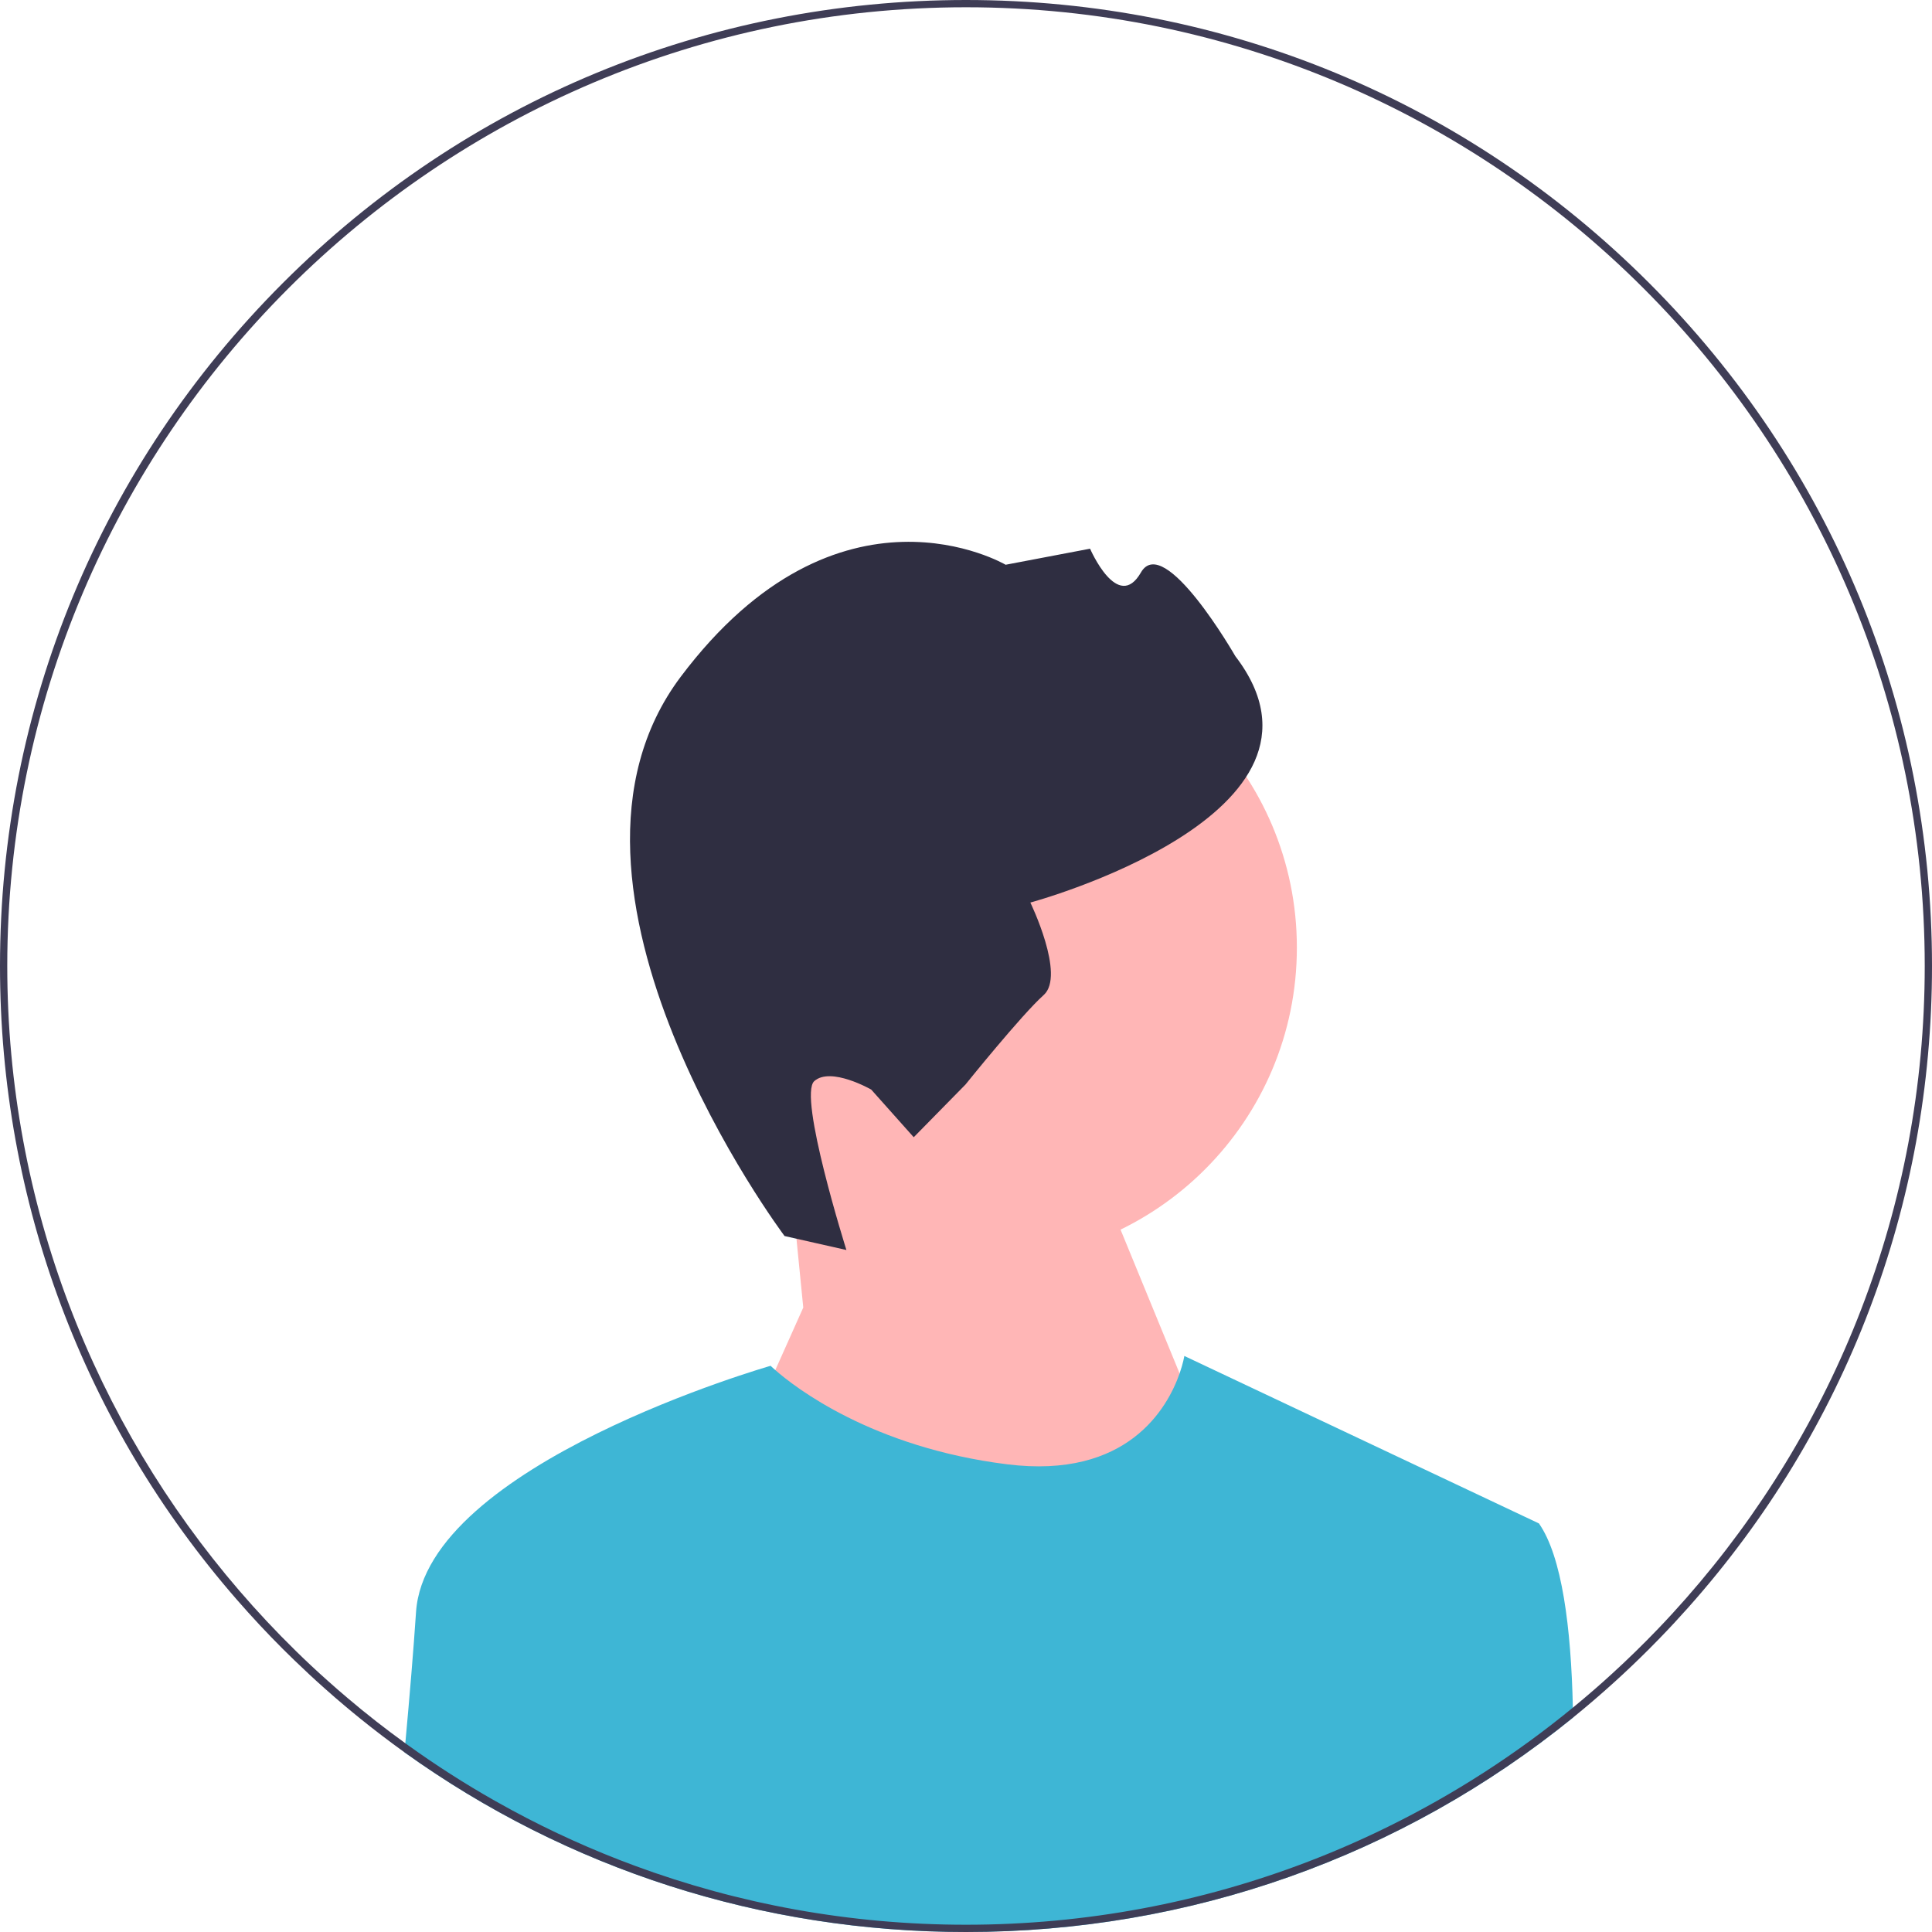
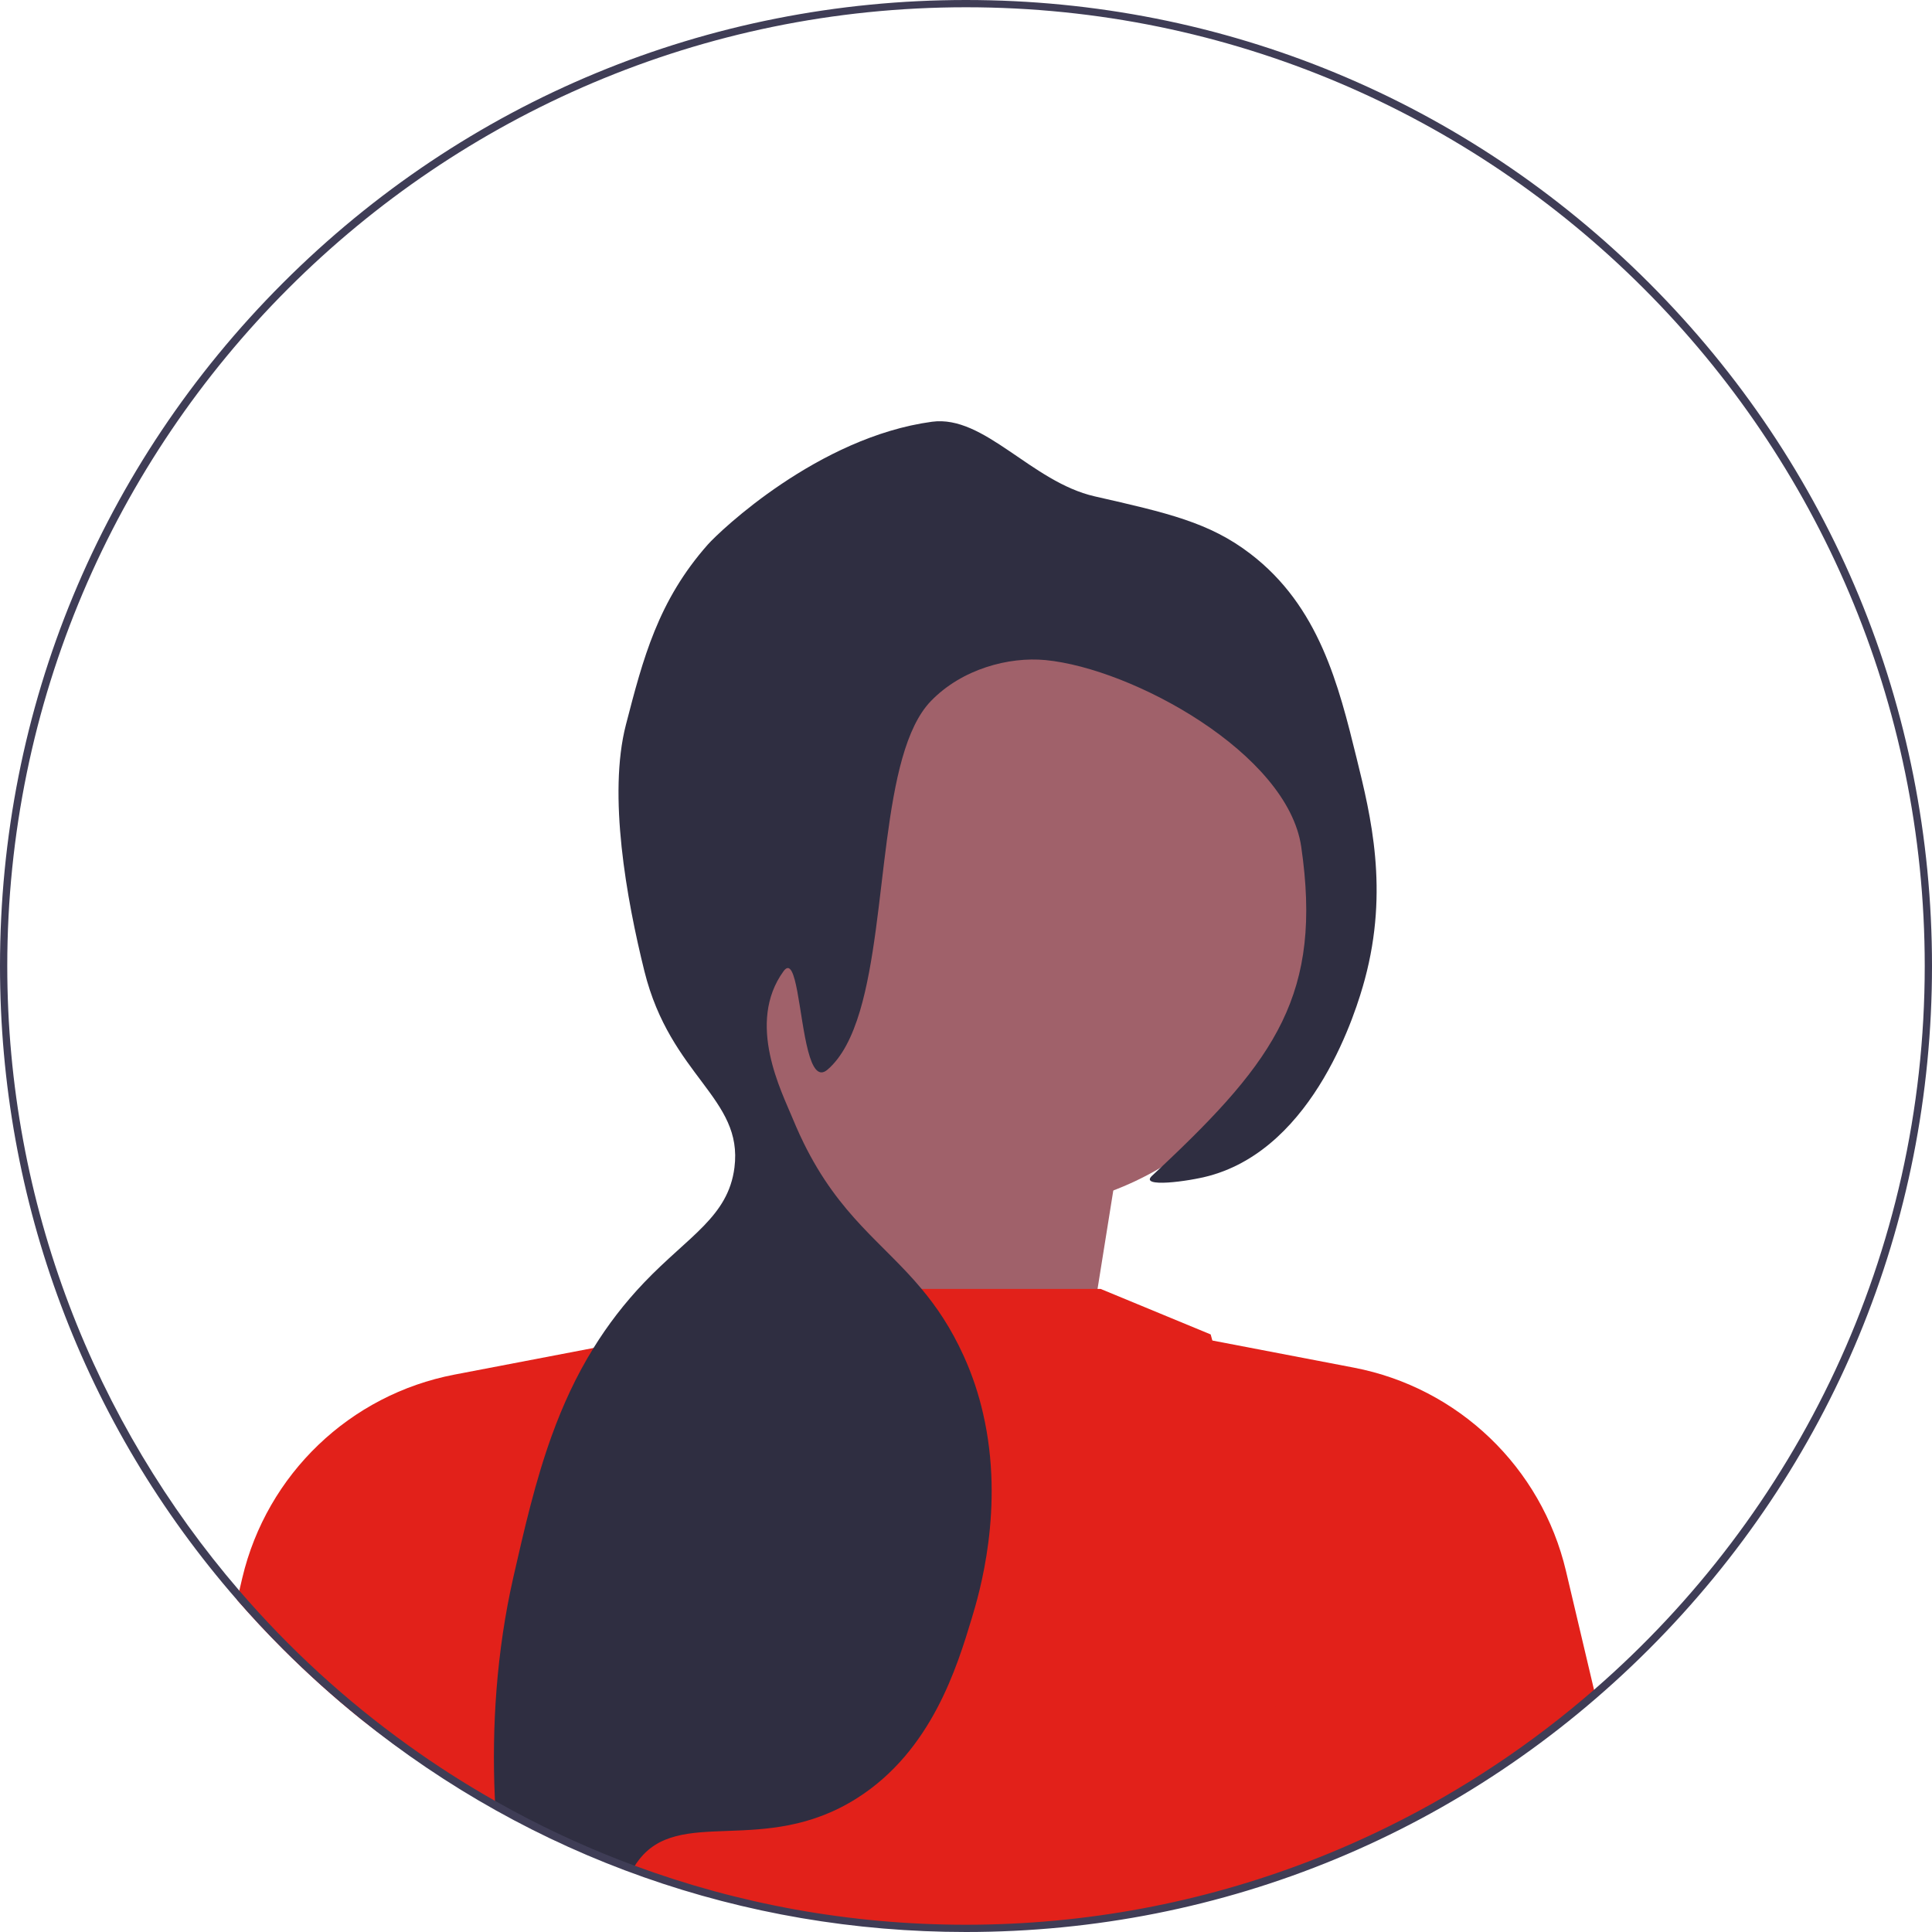
<svg xmlns="http://www.w3.org/2000/svg" width="532" height="532" viewBox="0 0 532 532">
-   <circle cx="270.76" cy="260.934" r="86.349" fill="#ffb6b6" />
-   <polygon points="221.19 360.052 217.289 320.618 295.19 306.052 341.19 418.052 261.19 510.052 204.19 398.052 221.19 360.052" fill="#ffb6b6" />
-   <path d="m216.037,340.357l17.031,3.848s-13.388-42.455-8.844-46.508c4.544-4.053,15.68,2.333,15.68,2.333l11.702,13.12,14.254-14.512s15.475-19.242,21.534-24.646-3.673-25.464-3.673-25.464c0,0,89.892-24.239,56.443-67.84,0,0-19.611-34.185-25.997-23.049-6.386,11.136-14.002-6.55-14.002-6.55l-23.254,4.422s-45.894-27.06-89.453,30.83c-43.559,57.89,28.579,154.016,28.579,154.016h-0Z" fill="#2f2e41" />
-   <path d="m433.16,472.95c-47.19,38.26-105.57,59.05-167.16,59.05-56.24,0-109.81-17.34-154.62-49.48.08-.84.16-1.67.23-2.5,1.19-13,2.25-25.64,2.95-36.12,2.71-40.69,97.64-67.81,97.64-67.81,0,0,.43.43,1.29,1.18,5.24,4.6,26.51,21.28,63.81,25.94,33.26,4.16,44.21-15.57,47.52-25.02,1-2.88,1.3-4.81,1.3-4.81l97.64,46.11c6.37,9.1,8.86,28.7,9.35,50.73.02.91.04,1.81.05,2.73Z" fill="#3eb6d5" />
-   <path d="m454.09,77.91C403.85,27.67,337.05,0,266,0S128.15,27.67,77.91,77.91C27.67,128.15,0,194.95,0,266c0,64.85,23.05,126.16,65.29,174.57,4.03,4.63,8.24,9.14,12.62,13.52,1.03,1.03,2.07,2.06,3.12,3.06,2.8,2.71,5.65,5.36,8.55,7.93,1.76,1.57,3.54,3.11,5.34,4.62,1.41,1.19,2.82,2.36,4.25,3.51.03.03.05.05.08.07,3.97,3.2,8.01,6.28,12.13,9.24,44.81,32.14,98.38,49.48,154.62,49.48,61.59,0,119.97-20.79,167.16-59.05,3.85-3.12,7.62-6.36,11.32-9.71,3.27-2.96,6.47-6.01,9.61-9.15.99-.99,1.98-1.99,2.95-3,2.7-2.78,5.32-5.61,7.88-8.48,43.37-48.72,67.08-110.84,67.08-176.61,0-71.05-27.67-137.85-77.91-188.09Zm10.18,362.21c-2.5,2.84-5.06,5.64-7.68,8.37-4.08,4.25-8.29,8.37-12.64,12.34-1.65,1.52-3.32,3-5.01,4.47-1.92,1.67-3.86,3.31-5.83,4.92-15.53,12.75-32.54,23.75-50.73,32.71-7.19,3.55-14.56,6.78-22.1,9.67-29.29,11.24-61.08,17.4-94.28,17.4-32.04,0-62.76-5.74-91.19-16.24-11.67-4.3-22.95-9.41-33.78-15.26-1.59-.86-3.17-1.73-4.74-2.62-8.26-4.68-16.25-9.79-23.92-15.31-.25-.18-.51-.37-.76-.55-5.46-3.94-10.77-8.09-15.9-12.45-1.88-1.59-3.74-3.2-5.57-4.85-2.98-2.65-5.9-5.38-8.75-8.18-5.4-5.29-10.56-10.8-15.49-16.53C26.09,391.77,2,331.65,2,266,2,120.43,120.43,2,266,2s264,118.43,264,264c0,66.66-24.83,127.62-65.73,174.12Z" fill="#3f3d56" />
+   <g>
+     <polygon points="297.055 387.221 309.716 308.09 224.255 273.273 211.594 393.551 297.055 387.221" fill="#a0616a" />
+     <path d="M382.947,504.165c-7.337,3.577-14.814,6.806-22.403,9.671-15.178,5.743-30.845,10.077-46.918,12.97-15.709,2.836-31.837,4.276-47.966,4.276-21.789,0-43.452-2.614-64.402-7.785-8.204-2.012-16.478-4.471-24.612-7.337-.853-.307-1.719-.614-2.572-.923-10.091-3.661-20.014-7.952-29.559-12.801-1.286-.643-2.572-1.301-3.857-2-1.426-.726-2.837-1.495-4.263-2.292-1.817-.992-3.62-2.027-5.423-3.075-6.037-3.494-11.977-7.268-17.652-11.194l-.377-.251c-.335-.237-.671-.461-.992-.699,.209-1.104,.405-2.111,.587-3.005,.699-3.508,1.16-5.436,1.16-5.436l38.266-79.049,10.664-22.026,5.199-2.139,39.273-16.142h95.987l30.286,12.522s.154,.573,.461,1.677c3.019,10.831,20.629,72.326,47.952,132.493,.377,.838,.769,1.691,1.16,2.544l-0,0Z" fill="#e2211a" />
+     <circle cx="275.459" cy="246.378" r="87.15" fill="#a0616a" />
+     <path d="M167.98,370.32l-.15,.75-26.57,126.33-.23,1.1-.37,1.74c-1.43-.73-2.84-1.5-4.26-2.29-1.82-1-3.62-2.03-5.43-3.08-6.03-3.49-11.97-7.27-17.65-11.19l-.38-.26c-.33-.23-.67-.46-.99-.69-4.34-3.03-8.57-6.19-12.7-9.45-.03-.02-.05-.04-.08-.07-7.37-5.94-14.47-12.33-21.26-19.12-4.38-4.38-8.59-8.89-12.62-13.52l.61-2.56,.06-.26,.76-3.26c6.76-28.55,29.63-50.46,58.44-55.98l38.28-7.33,4.54-.86Z" fill="#e2211a" />
+     <path d="M439.396,467.225c-11.279,9.602-23.368,18.296-36.128,25.927-1.244,.755-2.516,1.495-3.787,2.236-5.423,3.131-10.943,6.052-16.534,8.777-7.337,3.577-14.814,6.806-22.403,9.671l-.587-2.768-30.007-142.681,3.885,.741,38.937,7.463c28.804,5.521,51.683,27.435,58.434,55.987l7.449,31.544,.741,3.102h-0Z" fill="#e2211a" />
+     <path d="M375.819,269.674c-2.264,8.442-13.655,46.163-42.823,54.101-5.73,1.565-19.399,3.368-15.779,0,.824-.768,1.621-1.523,2.418-2.264,31.656-29.769,44.569-47.965,38.672-88.356-3.746-25.716-46.4-49.07-70.398-51.391-10.119-.977-23.032,2.446-31.558,11.265-14.074,14.534-11.754,59.147-19.552,85.352-2.096,7.015-4.906,12.718-8.945,16.169-2.516,2.152-4.123-.587-5.311-5.073-2.529-9.532-3.186-26.987-6.778-22.055-10.384,14.298-.489,33.249,2.502,40.559,.615,1.496,1.244,2.934,1.873,4.305v.014c.363,.782,.741,1.565,1.104,2.307v.014c9.979,20.349,21.97,27.63,32.536,40.307,4.151,4.961,8.078,10.733,11.586,18.449,2.404,5.283,4.137,10.594,5.325,15.806,6.051,26.136-1.132,49.881-3.075,56.338-4.067,13.445-11.055,36.547-31.558,49.586-25.744,16.381-49.238,1.944-60.474,17.499-.14,.182-.266,.363-.391,.545-.419,.629-.797,1.258-1.118,1.886-10.091-3.661-20.014-7.952-29.559-12.801-1.286-.643-2.572-1.301-3.857-2-1.426-.726-2.837-1.495-4.263-2.292-.056-1.091-.112-2.18-.154-3.284-.824-18.91,.419-39.693,5.129-60.419,3.019-13.235,6.01-26.359,10.594-39.007,2.991-8.245,6.653-16.296,11.474-24.053,3.858-6.233,8.442-12.285,14.004-18.099,12.215-12.76,23.075-18.084,24.794-31.558,2.459-19.231-17.568-25.016-24.794-54.101-4.933-19.887-10.091-48.552-5.087-67.867,4.724-18.252,8.833-34.087,22.544-49.601,3.298-3.718,30.37-29.574,61.732-33.822,14.451-1.942,27.337,16.562,44.807,20.545,20.083,4.571,31.586,7.185,42.822,15.779,18.994,14.507,24.346,36.199,29.308,56.352,3.885,15.765,8.917,36.156,2.25,60.865l0,0Z" fill="#2f2e41" />
+   </g>
+   <path d="M454.09,77.91C403.85,27.67,337.05,0,266,0S128.15,27.67,77.91,77.91C27.67,128.15,0,194.95,0,266c0,64.85,23.05,126.16,65.29,174.57,4.03,4.63,8.24,9.14,12.62,13.52,6.79,6.79,13.89,13.18,21.26,19.12,.03,.03,.05,.05,.08,.07,47.11,38.05,105.34,58.72,166.75,58.72,71.05,0,137.85-27.67,188.09-77.91,50.24-50.24,77.91-117.04,77.91-188.09s-27.67-137.85-77.91-188.09Zm-15.15,387.39c-17.07,14.85-36.07,27.53-56.56,37.63-7.19,3.55-14.56,6.78-22.1,9.67-29.29,11.24-61.08,17.4-94.28,17.4-32.04,0-62.76-5.74-91.19-16.24-11.67-4.3-22.95-9.41-33.78-15.26-1.59-.86-3.17-1.73-4.74-2.62-8.26-4.68-16.25-9.79-23.92-15.31-17.14-12.3-32.75-26.6-46.47-42.56C26.09,391.77,2,331.65,2,266,2,120.43,120.43,2,266,2s264,118.43,264,264c0,79.48-35.3,150.87-91.06,199.3Z" fill="#3f3d56" />
</svg>
